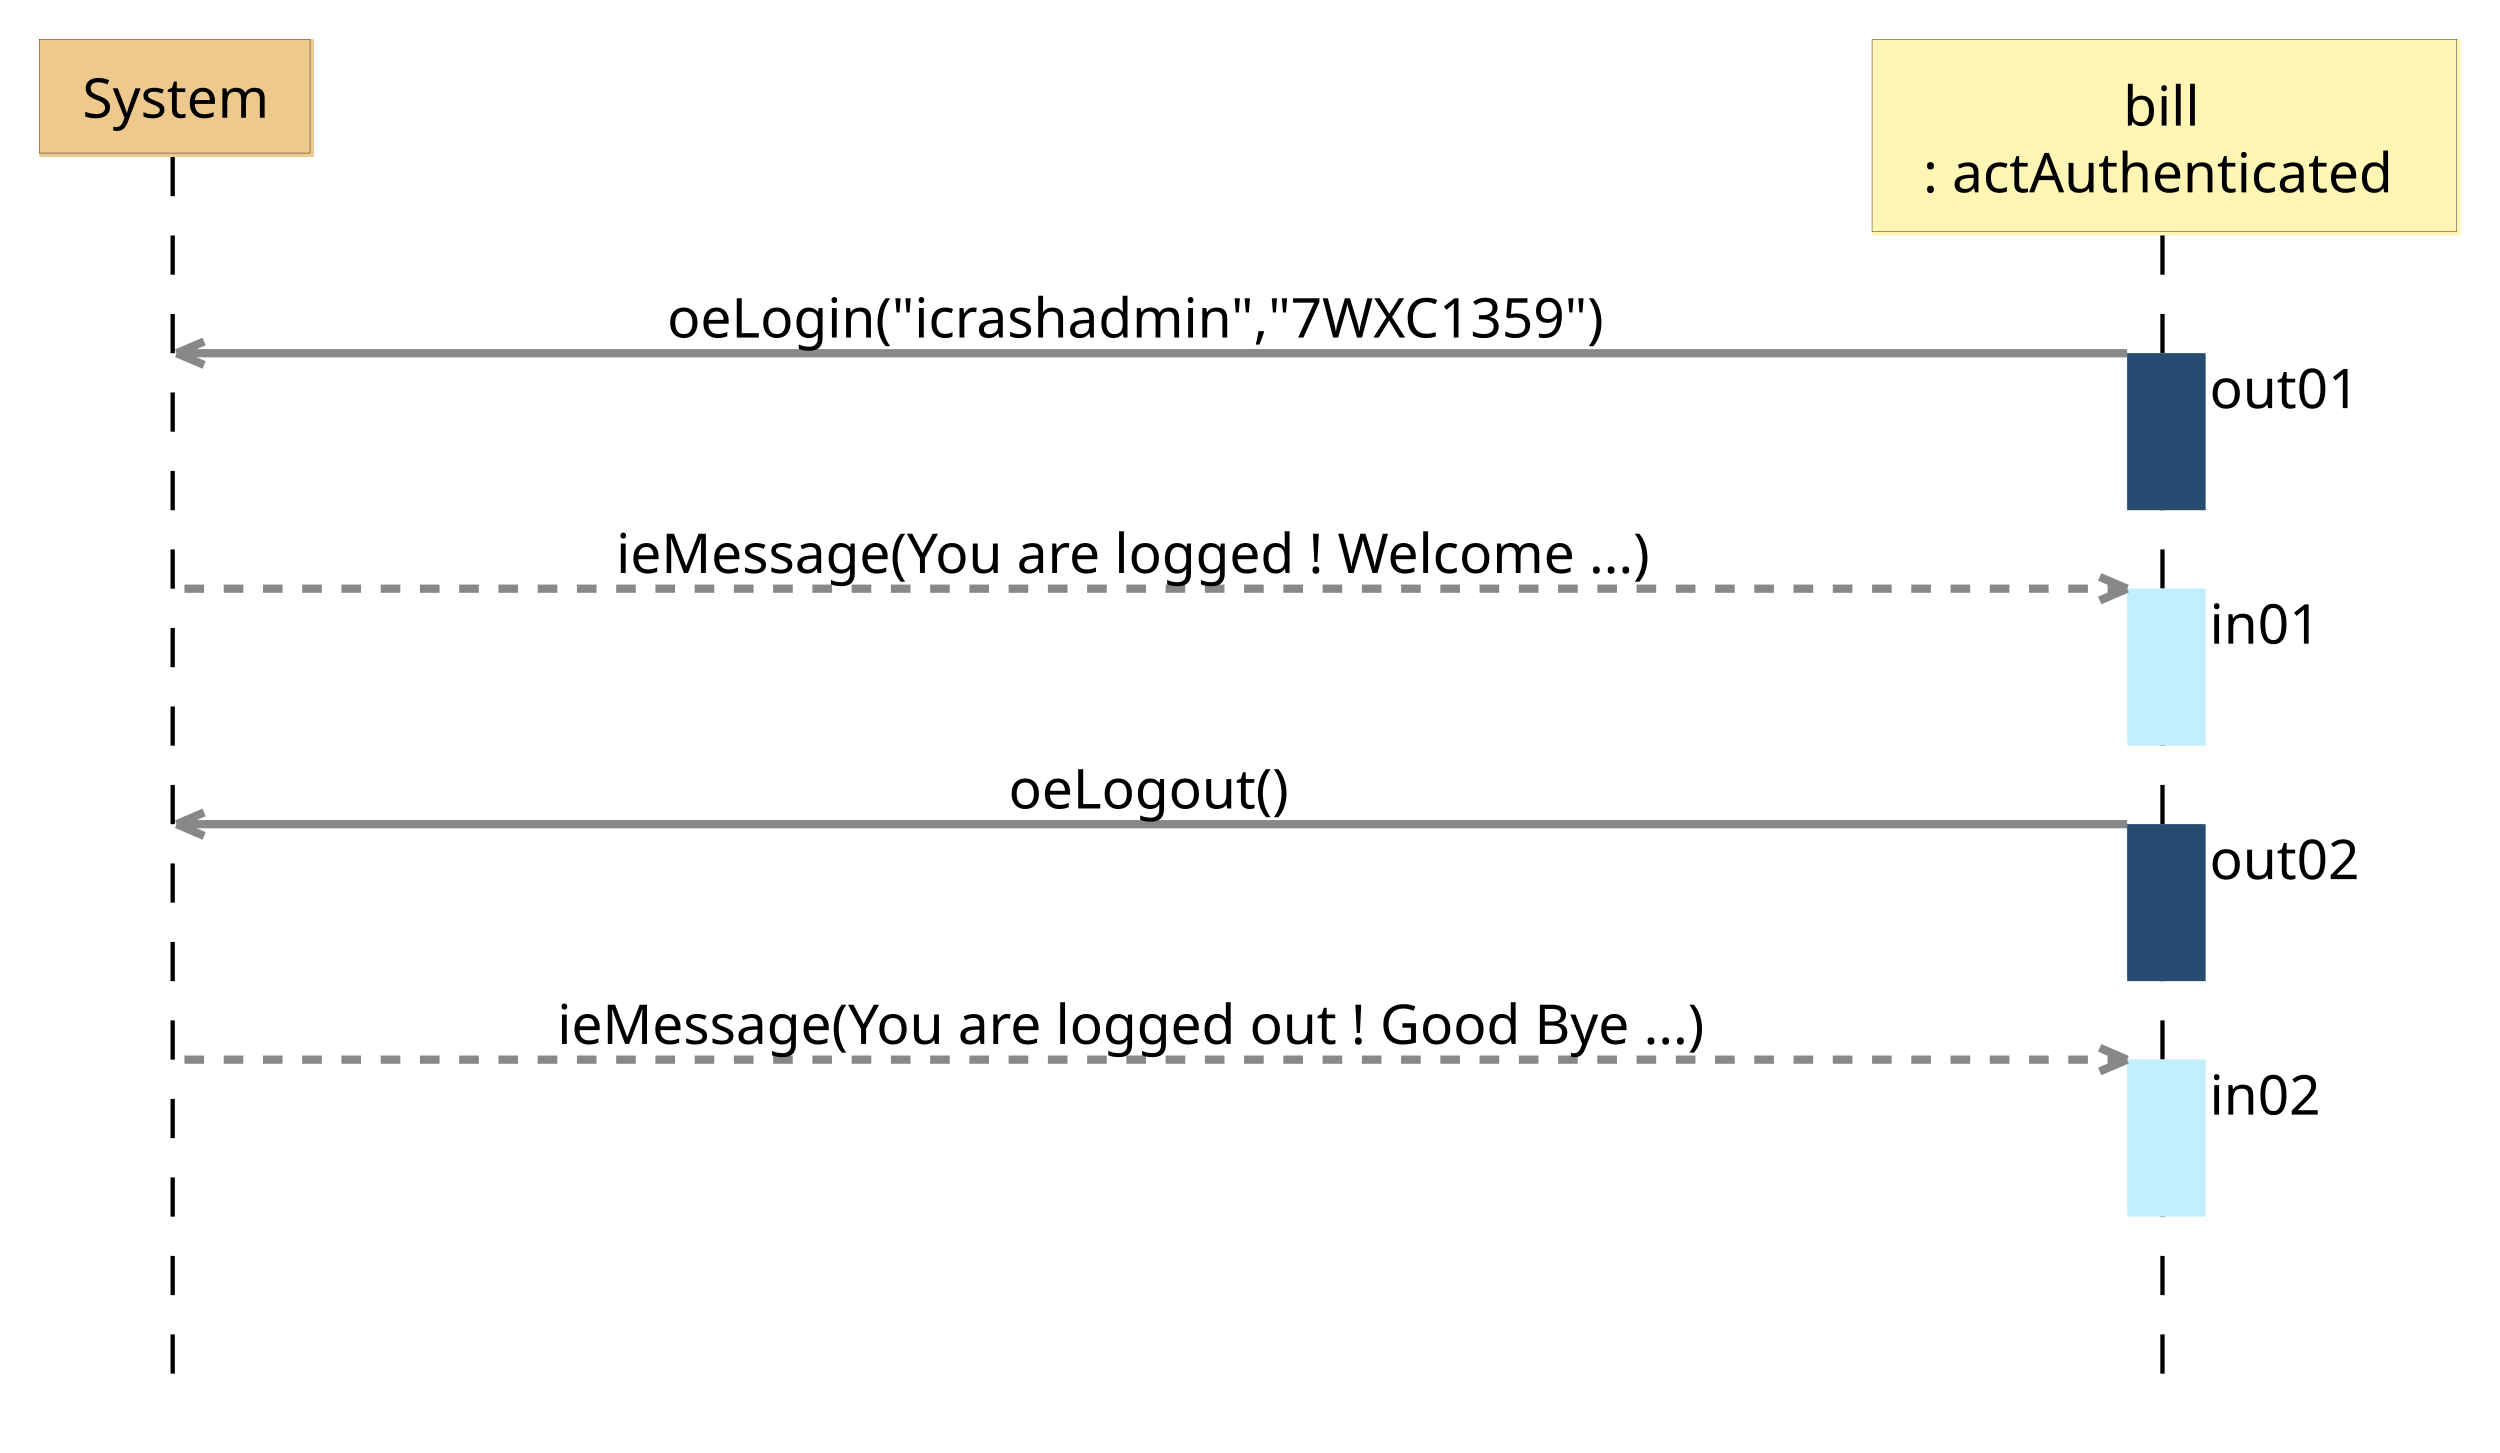
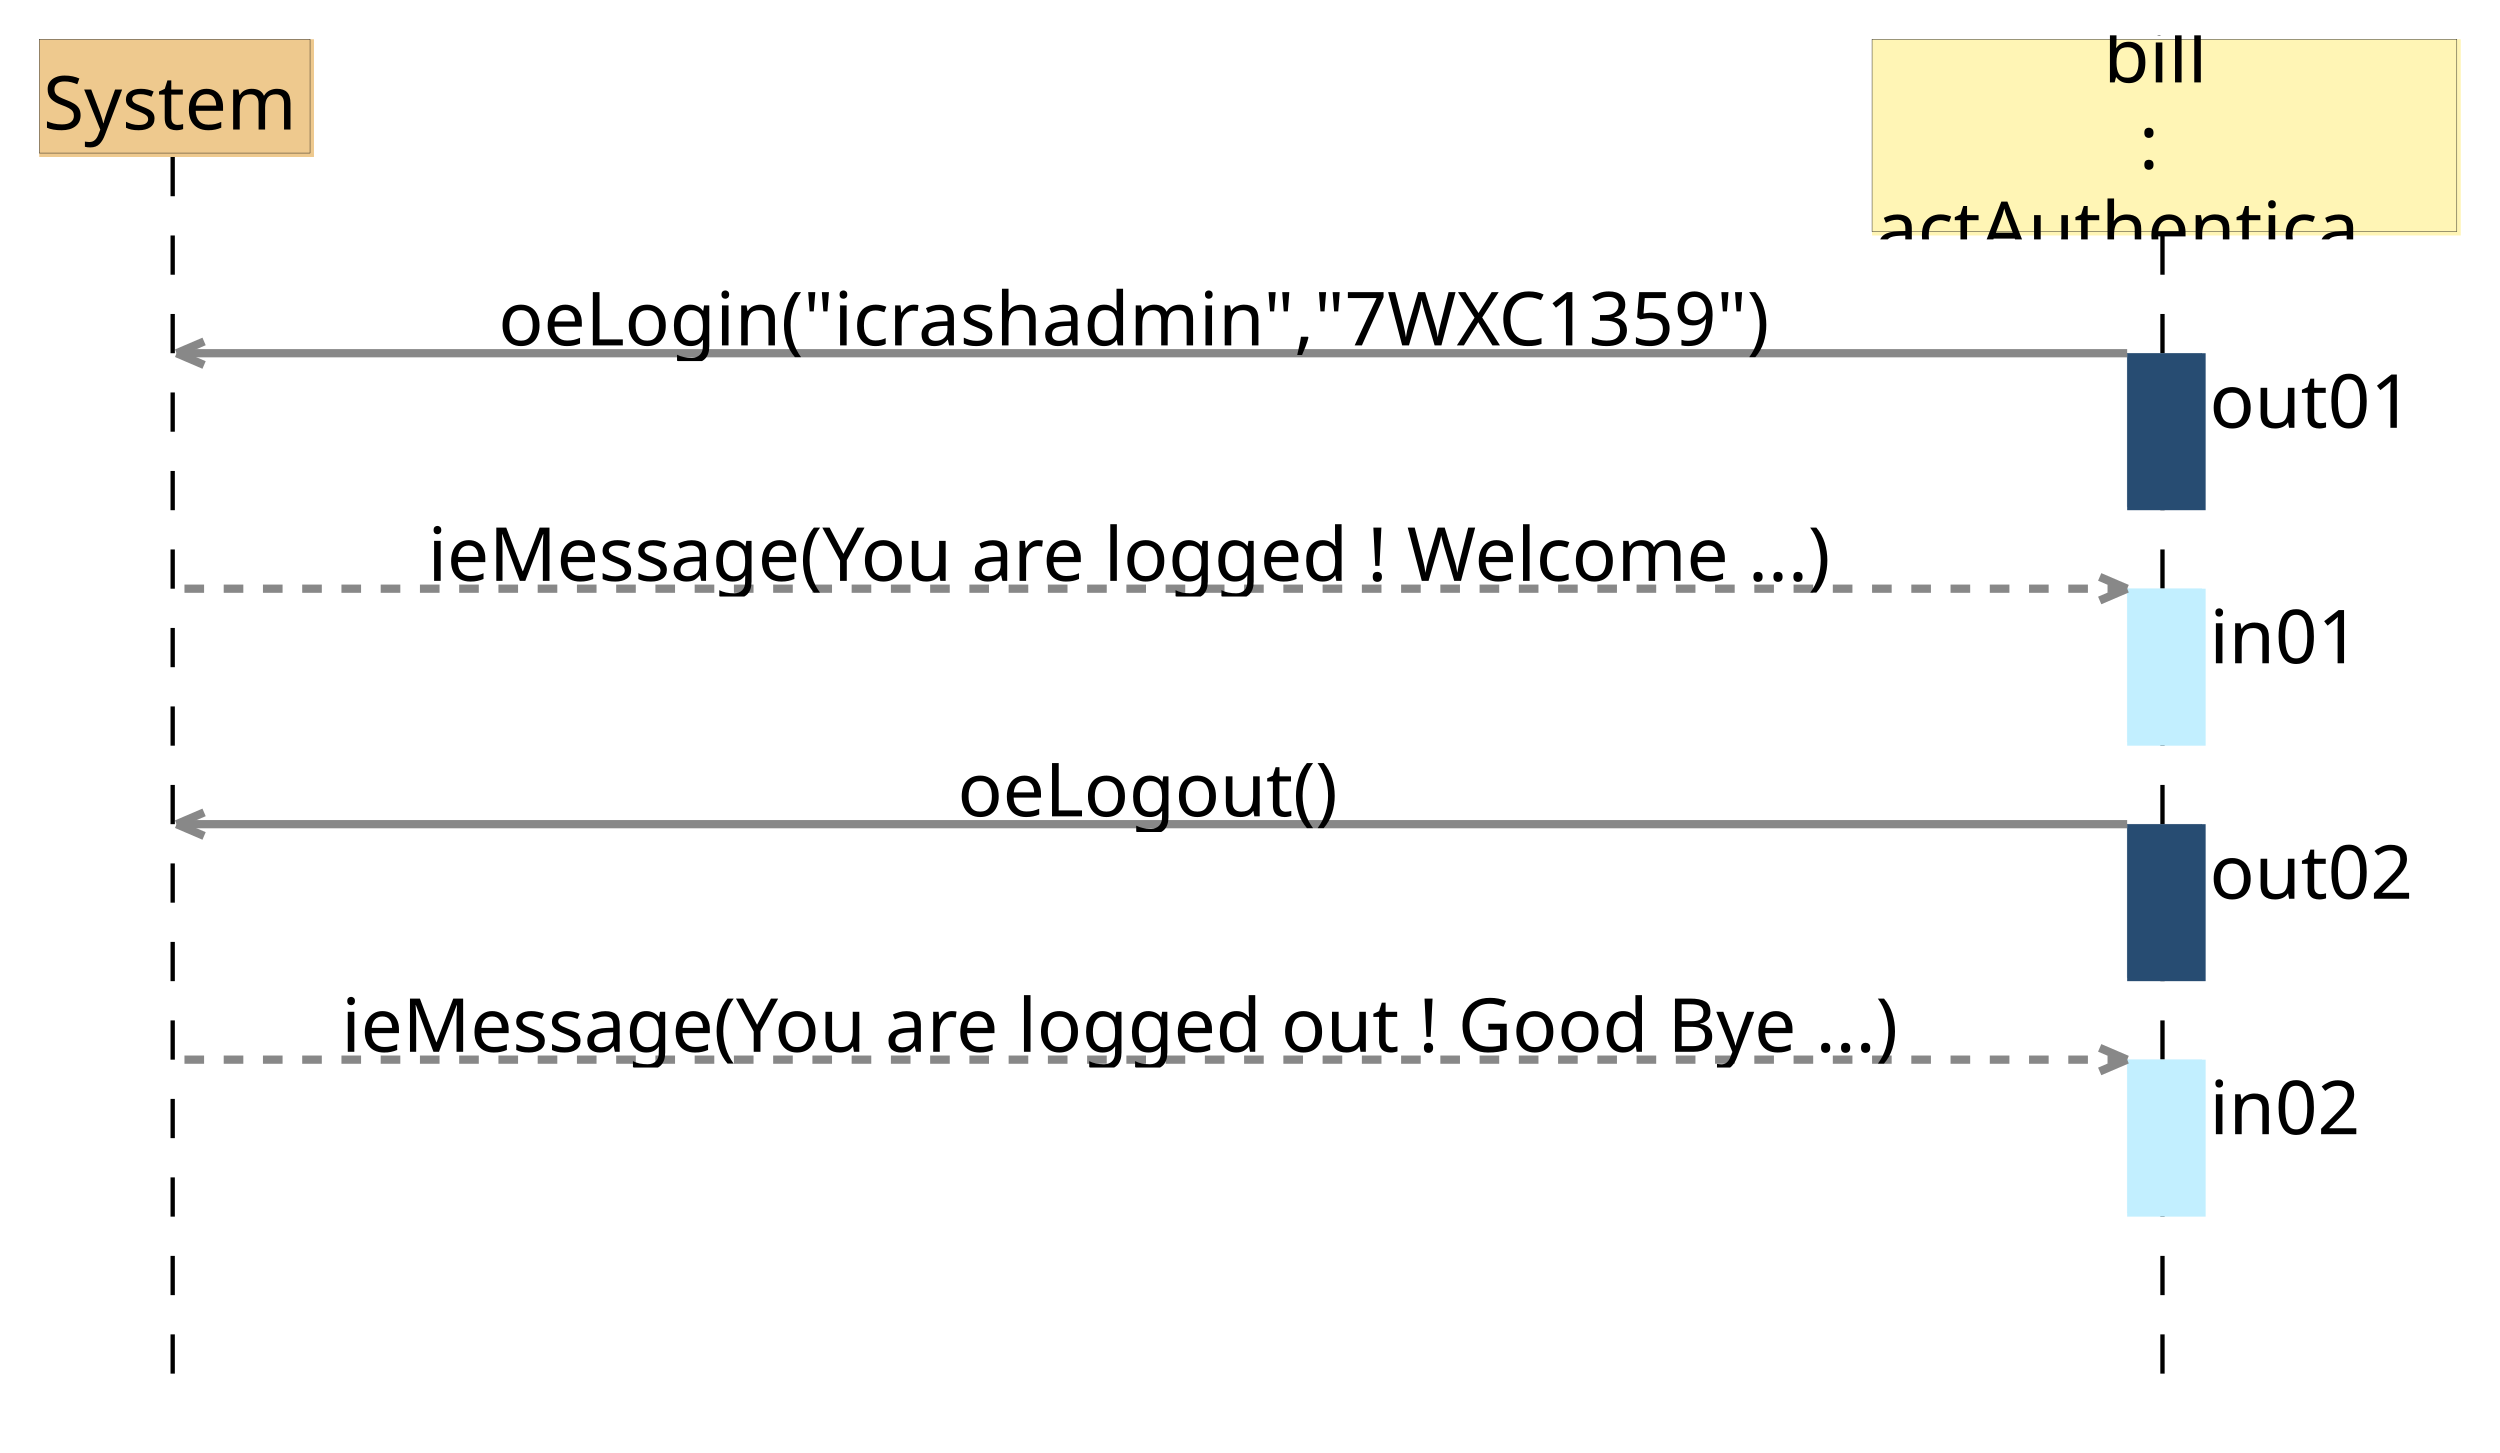
<svg xmlns="http://www.w3.org/2000/svg" stroke-dasharray="none" shape-rendering="auto" font-family="'Dialog'" width="637" text-rendering="auto" fill-opacity="1" contentScriptType="text/ecmascript" color-interpolation="auto" color-rendering="auto" preserveAspectRatio="xMidYMid meet" font-size="12" viewBox="0 0 637 370" fill="black" stroke="black" image-rendering="auto" stroke-miterlimit="10" zoomAndPan="magnify" version="1.0" stroke-linecap="square" stroke-linejoin="miter" contentStyleType="text/css" font-style="normal" height="370" stroke-width="1" stroke-dashoffset="0" font-weight="normal" stroke-opacity="1">
  <defs id="genericDefs" />
  <g>
    <defs id="defs1">
      <clipPath clipPathUnits="userSpaceOnUse" id="clipPath1">
        <path d="M9 9 L81 9 L81 41 L9 41 L9 9 Z" />
      </clipPath>
      <clipPath clipPathUnits="userSpaceOnUse" id="clipPath2">
-         <path d="M9 9 L85 9 L85 41 L9 41 L9 9 Z" />
+         <path d="M9 9 L86 9 L86 41 L9 41 L9 9 Z" />
      </clipPath>
      <clipPath clipPathUnits="userSpaceOnUse" id="clipPath3">
        <path d="M39 39 L51 39 L51 361 L39 361 L39 39 Z" />
      </clipPath>
      <clipPath clipPathUnits="userSpaceOnUse" id="clipPath4">
        <path d="M476 9 L628 9 L628 61 L476 61 L476 9 Z" />
      </clipPath>
      <clipPath clipPathUnits="userSpaceOnUse" id="clipPath5">
-         <path d="M476 9 L630 9 L630 61 L476 61 L476 9 Z" />
+         <path d="M476 9 L631 9 L631 61 L476 61 L476 9 Z" />
      </clipPath>
      <clipPath clipPathUnits="userSpaceOnUse" id="clipPath6">
-         <path d="M476 9 L631 9 L631 61 L476 61 L476 9 Z" />
+         <path d="M476 9 L632 9 L632 61 L476 61 L476 9 Z" />
      </clipPath>
      <clipPath clipPathUnits="userSpaceOnUse" id="clipPath7">
        <path d="M546 59 L558 59 L558 361 L546 361 L546 59 Z" />
      </clipPath>
      <clipPath clipPathUnits="userSpaceOnUse" id="clipPath8">
        <path d="M541 89 L563 89 L563 131 L541 131 L541 89 Z" />
      </clipPath>
      <clipPath clipPathUnits="userSpaceOnUse" id="clipPath9">
-         <path d="M562 89 L609 89 L609 108 L562 108 L562 89 Z" />
+         <path d="M562 89 L625 89 L625 113 L562 113 L562 89 Z" />
      </clipPath>
      <clipPath clipPathUnits="userSpaceOnUse" id="clipPath10">
        <path d="M541 209 L563 209 L563 251 L541 251 L541 209 Z" />
      </clipPath>
      <clipPath clipPathUnits="userSpaceOnUse" id="clipPath11">
-         <path d="M562 209 L609 209 L609 228 L562 228 L562 209 Z" />
+         <path d="M562 209 L625 209 L625 233 L562 233 L562 209 Z" />
      </clipPath>
      <clipPath clipPathUnits="userSpaceOnUse" id="clipPath12">
        <path d="M541 149 L563 149 L563 191 L541 191 L541 149 Z" />
      </clipPath>
      <clipPath clipPathUnits="userSpaceOnUse" id="clipPath13">
-         <path d="M562 149 L598 149 L598 168 L562 168 L562 149 Z" />
+         <path d="M562 149 L611 149 L611 173 L562 173 L562 149 Z" />
      </clipPath>
      <clipPath clipPathUnits="userSpaceOnUse" id="clipPath14">
        <path d="M541 269 L563 269 L563 311 L541 311 L541 269 Z" />
      </clipPath>
      <clipPath clipPathUnits="userSpaceOnUse" id="clipPath15">
-         <path d="M562 269 L598 269 L598 288 L562 288 L562 269 Z" />
+         <path d="M562 269 L611 269 L611 293 L562 293 L562 269 Z" />
      </clipPath>
      <clipPath clipPathUnits="userSpaceOnUse" id="clipPath16">
        <path d="M-1 -1 L638 -1 L638 371 L-1 371 L-1 -1 Z" />
      </clipPath>
      <clipPath clipPathUnits="userSpaceOnUse" id="clipPath17">
-         <path d="M169 71 L423 71 L423 90 L169 90 L169 71 Z" />
+         <path d="M126 68 L467 68 L467 92 L126 92 L126 68 Z" />
      </clipPath>
      <clipPath clipPathUnits="userSpaceOnUse" id="clipPath18">
        <path d="M43 85 L55 85 L55 96 L43 96 L43 85 Z" />
      </clipPath>
      <clipPath clipPathUnits="userSpaceOnUse" id="clipPath19">
-         <path d="M256 191 L336 191 L336 210 L256 210 L256 191 Z" />
+         <path d="M243 188 L350 188 L350 212 L243 212 L243 188 Z" />
      </clipPath>
      <clipPath clipPathUnits="userSpaceOnUse" id="clipPath20">
        <path d="M43 205 L55 205 L55 216 L43 216 L43 205 Z" />
      </clipPath>
      <clipPath clipPathUnits="userSpaceOnUse" id="clipPath21">
-         <path d="M156 131 L436 131 L436 150 L156 150 L156 131 Z" />
+         <path d="M108 128 L484 128 L484 152 L108 152 L108 128 Z" />
      </clipPath>
      <clipPath clipPathUnits="userSpaceOnUse" id="clipPath22">
        <path d="M533 145 L545 145 L545 156 L533 156 L533 145 Z" />
      </clipPath>
      <clipPath clipPathUnits="userSpaceOnUse" id="clipPath23">
-         <path d="M141 251 L451 251 L451 270 L141 270 L141 251 Z" />
+         <path d="M86 248 L507 248 L507 272 L86 272 L86 248 Z" />
      </clipPath>
      <clipPath clipPathUnits="userSpaceOnUse" id="clipPath24">
        <path d="M533 265 L545 265 L545 276 L533 276 L533 265 Z" />
      </clipPath>
    </defs>
-     <g font-size="8" fill="rgb(238,201,142)" font-family="'Lucida Sans'" stroke-linejoin="round" stroke="rgb(238,201,142)" stroke-width="0" stroke-miterlimit="0">
+     <g font-size="11" fill="rgb(238,201,142)" font-family="'Lucida Sans'" stroke-linejoin="round" stroke="rgb(238,201,142)" stroke-width="0" stroke-miterlimit="0">
      <rect x="10" y="10" clip-path="url(#clipPath1)" width="70" height="30" stroke="none" />
    </g>
-     <g stroke-width="0.1" font-size="8" font-family="'Lucida Sans'" stroke-linecap="butt">
+     <g stroke-width="0.1" font-size="11" font-family="'Lucida Sans'" stroke-linecap="butt">
      <rect x="10" y="10" clip-path="url(#clipPath1)" fill="none" width="69" height="29" />
-       <text x="21" font-size="14" y="30" clip-path="url(#clipPath2)" stroke="none" xml:space="preserve">System</text>
+       <text x="11" font-size="19" y="33" clip-path="url(#clipPath2)" stroke="none" xml:space="preserve">System</text>
      <line clip-path="url(#clipPath3)" fill="none" x1="44" x2="44" y1="40" y2="360" stroke-dasharray="10,10" stroke-width="1.1" />
    </g>
-     <g stroke-linecap="butt" font-size="8" fill="rgb(255,245,181)" font-family="'Lucida Sans'" stroke-dasharray="10,10" stroke="rgb(255,245,181)" stroke-width="1.1">
+     <g stroke-linecap="butt" font-size="11" fill="rgb(255,245,181)" font-family="'Lucida Sans'" stroke-dasharray="10,10" stroke="rgb(255,245,181)" stroke-width="1.1">
      <rect x="477" y="10" clip-path="url(#clipPath4)" width="150" height="50" stroke="none" />
    </g>
-     <g stroke-width="0.1" font-size="8" font-family="'Lucida Sans'" stroke-linecap="butt">
+     <g stroke-width="0.1" font-size="11" font-family="'Lucida Sans'" stroke-linecap="butt">
      <rect x="477" y="10" clip-path="url(#clipPath4)" fill="none" width="149" height="49" />
-       <text x="541" font-size="14" y="32" clip-path="url(#clipPath5)" stroke="none" xml:space="preserve">bill</text>
-       <text x="490" font-size="14" y="49" clip-path="url(#clipPath6)" stroke="none" xml:space="preserve">: actAuthenticated</text>
+       <text x="536" font-size="19" y="21" clip-path="url(#clipPath5)" stroke="none" xml:space="preserve">bill</text>
+       <text x="545" font-size="19" y="43" clip-path="url(#clipPath5)" stroke="none" xml:space="preserve">: </text>
+       <text x="478" font-size="19" y="65" clip-path="url(#clipPath6)" stroke="none" xml:space="preserve">actAuthentica...</text>
      <line clip-path="url(#clipPath7)" fill="none" x1="551" x2="551" y1="60" y2="360" stroke-dasharray="10,10" stroke-width="1.1" />
    </g>
-     <g stroke-linecap="butt" font-size="8" fill="rgb(39,76,114)" font-family="'Lucida Sans'" stroke-dasharray="10,10" stroke="rgb(39,76,114)" stroke-width="1.1">
+     <g stroke-linecap="butt" font-size="11" fill="rgb(39,76,114)" font-family="'Lucida Sans'" stroke-dasharray="10,10" stroke="rgb(39,76,114)" stroke-width="1.1">
      <rect x="542" y="90" clip-path="url(#clipPath8)" width="20" height="40" stroke="none" />
      <rect x="542" y="90" clip-path="url(#clipPath8)" fill="none" width="19" stroke-dasharray="none" height="39" stroke-width="0.1" />
    </g>
-     <g stroke-width="0.1" font-size="14" font-family="'Lucida Sans'" stroke-linecap="butt">
-       <text xml:space="preserve" x="563" y="104" clip-path="url(#clipPath9)" stroke="none">out01</text>
+     <g stroke-width="0.1" font-size="19" font-family="'Lucida Sans'" stroke-linecap="butt">
+       <text xml:space="preserve" x="563" y="109" clip-path="url(#clipPath9)" stroke="none">out01</text>
      <rect x="542" y="210" clip-path="url(#clipPath10)" fill="rgb(39,76,114)" width="20" height="40" stroke="none" />
      <rect x="542" y="210" clip-path="url(#clipPath10)" fill="none" width="19" height="39" stroke="rgb(39,76,114)" />
-       <text xml:space="preserve" x="563" y="224" clip-path="url(#clipPath11)" stroke="none">out02</text>
+       <text xml:space="preserve" x="563" y="229" clip-path="url(#clipPath11)" stroke="none">out02</text>
      <rect x="542" y="150" clip-path="url(#clipPath12)" fill="rgb(194,239,255)" width="20" height="40" stroke="none" />
      <rect x="542" y="150" clip-path="url(#clipPath12)" fill="none" width="19" height="39" stroke="rgb(194,239,255)" />
-       <text xml:space="preserve" x="563" y="164" clip-path="url(#clipPath13)" stroke="none">in01</text>
+       <text xml:space="preserve" x="563" y="169" clip-path="url(#clipPath13)" stroke="none">in01</text>
      <rect x="542" y="270" clip-path="url(#clipPath14)" fill="rgb(194,239,255)" width="20" height="40" stroke="none" />
      <rect x="542" y="270" clip-path="url(#clipPath14)" fill="none" width="19" height="39" stroke="rgb(194,239,255)" />
-       <text xml:space="preserve" x="563" y="284" clip-path="url(#clipPath15)" stroke="none">in02</text>
+       <text xml:space="preserve" x="563" y="289" clip-path="url(#clipPath15)" stroke="none">in02</text>
      <line clip-path="url(#clipPath16)" fill="none" x1="542" x2="45" y1="90" y2="90" stroke="rgb(136,136,136)" stroke-width="2.1" />
-       <text x="170" y="86" clip-path="url(#clipPath17)" stroke="none" stroke-width="2.1" xml:space="preserve">oeLogin("icrashadmin","7WXC1359")</text>
+       <text x="127" y="88" clip-path="url(#clipPath17)" stroke="none" stroke-width="2.1" xml:space="preserve">oeLogin("icrashadmin","7WXC1359")</text>
      <line clip-path="url(#clipPath18)" fill="none" x1="52" x2="45" y1="87" y2="90" stroke="rgb(136,136,136)" stroke-width="2.1" />
      <line clip-path="url(#clipPath18)" fill="none" x1="45" x2="52" y1="90" y2="93" stroke="rgb(136,136,136)" stroke-width="2.1" />
      <line clip-path="url(#clipPath16)" fill="none" x1="542" x2="45" y1="210" y2="210" stroke="rgb(136,136,136)" stroke-width="2.1" />
-       <text x="257" y="206" clip-path="url(#clipPath19)" stroke="none" stroke-width="2.1" xml:space="preserve">oeLogout()</text>
+       <text x="244" y="208" clip-path="url(#clipPath19)" stroke="none" stroke-width="2.1" xml:space="preserve">oeLogout()</text>
      <line clip-path="url(#clipPath20)" fill="none" x1="52" x2="45" y1="207" y2="210" stroke="rgb(136,136,136)" stroke-width="2.1" />
      <line clip-path="url(#clipPath20)" fill="none" x1="45" x2="52" y1="210" y2="213" stroke="rgb(136,136,136)" stroke-width="2.1" />
    </g>
-     <g stroke-linecap="butt" font-size="14" fill="rgb(136,136,136)" font-family="'Lucida Sans'" stroke-dasharray="5,5" stroke="rgb(136,136,136)" stroke-width="2.1">
+     <g stroke-linecap="butt" font-size="19" fill="rgb(136,136,136)" font-family="'Lucida Sans'" stroke-dasharray="5,5" stroke="rgb(136,136,136)" stroke-width="2.1">
      <line clip-path="url(#clipPath16)" fill="none" x1="542" x2="45" y1="150" y2="150" />
-       <text x="157" y="146" clip-path="url(#clipPath21)" fill="black" stroke="none" xml:space="preserve">ieMessage(You are logged ! Welcome ...)</text>
+       <text x="109" y="148" clip-path="url(#clipPath21)" fill="black" stroke="none" xml:space="preserve">ieMessage(You are logged ! Welcome ...)</text>
      <line clip-path="url(#clipPath22)" fill="none" x1="535" x2="542" y1="153" y2="150" stroke-dasharray="none" />
      <line clip-path="url(#clipPath22)" fill="none" x1="542" x2="535" y1="150" y2="147" stroke-dasharray="none" />
      <line clip-path="url(#clipPath16)" fill="none" x1="542" x2="45" y1="270" y2="270" />
-       <text x="142" y="266" clip-path="url(#clipPath23)" fill="black" stroke="none" xml:space="preserve">ieMessage(You are logged out ! Good Bye ...)</text>
+       <text x="87" y="268" clip-path="url(#clipPath23)" fill="black" stroke="none" xml:space="preserve">ieMessage(You are logged out ! Good Bye ...)</text>
      <line clip-path="url(#clipPath24)" fill="none" x1="535" x2="542" y1="273" y2="270" stroke-dasharray="none" />
      <line clip-path="url(#clipPath24)" fill="none" x1="542" x2="535" y1="270" y2="267" stroke-dasharray="none" />
    </g>
  </g>
</svg>
